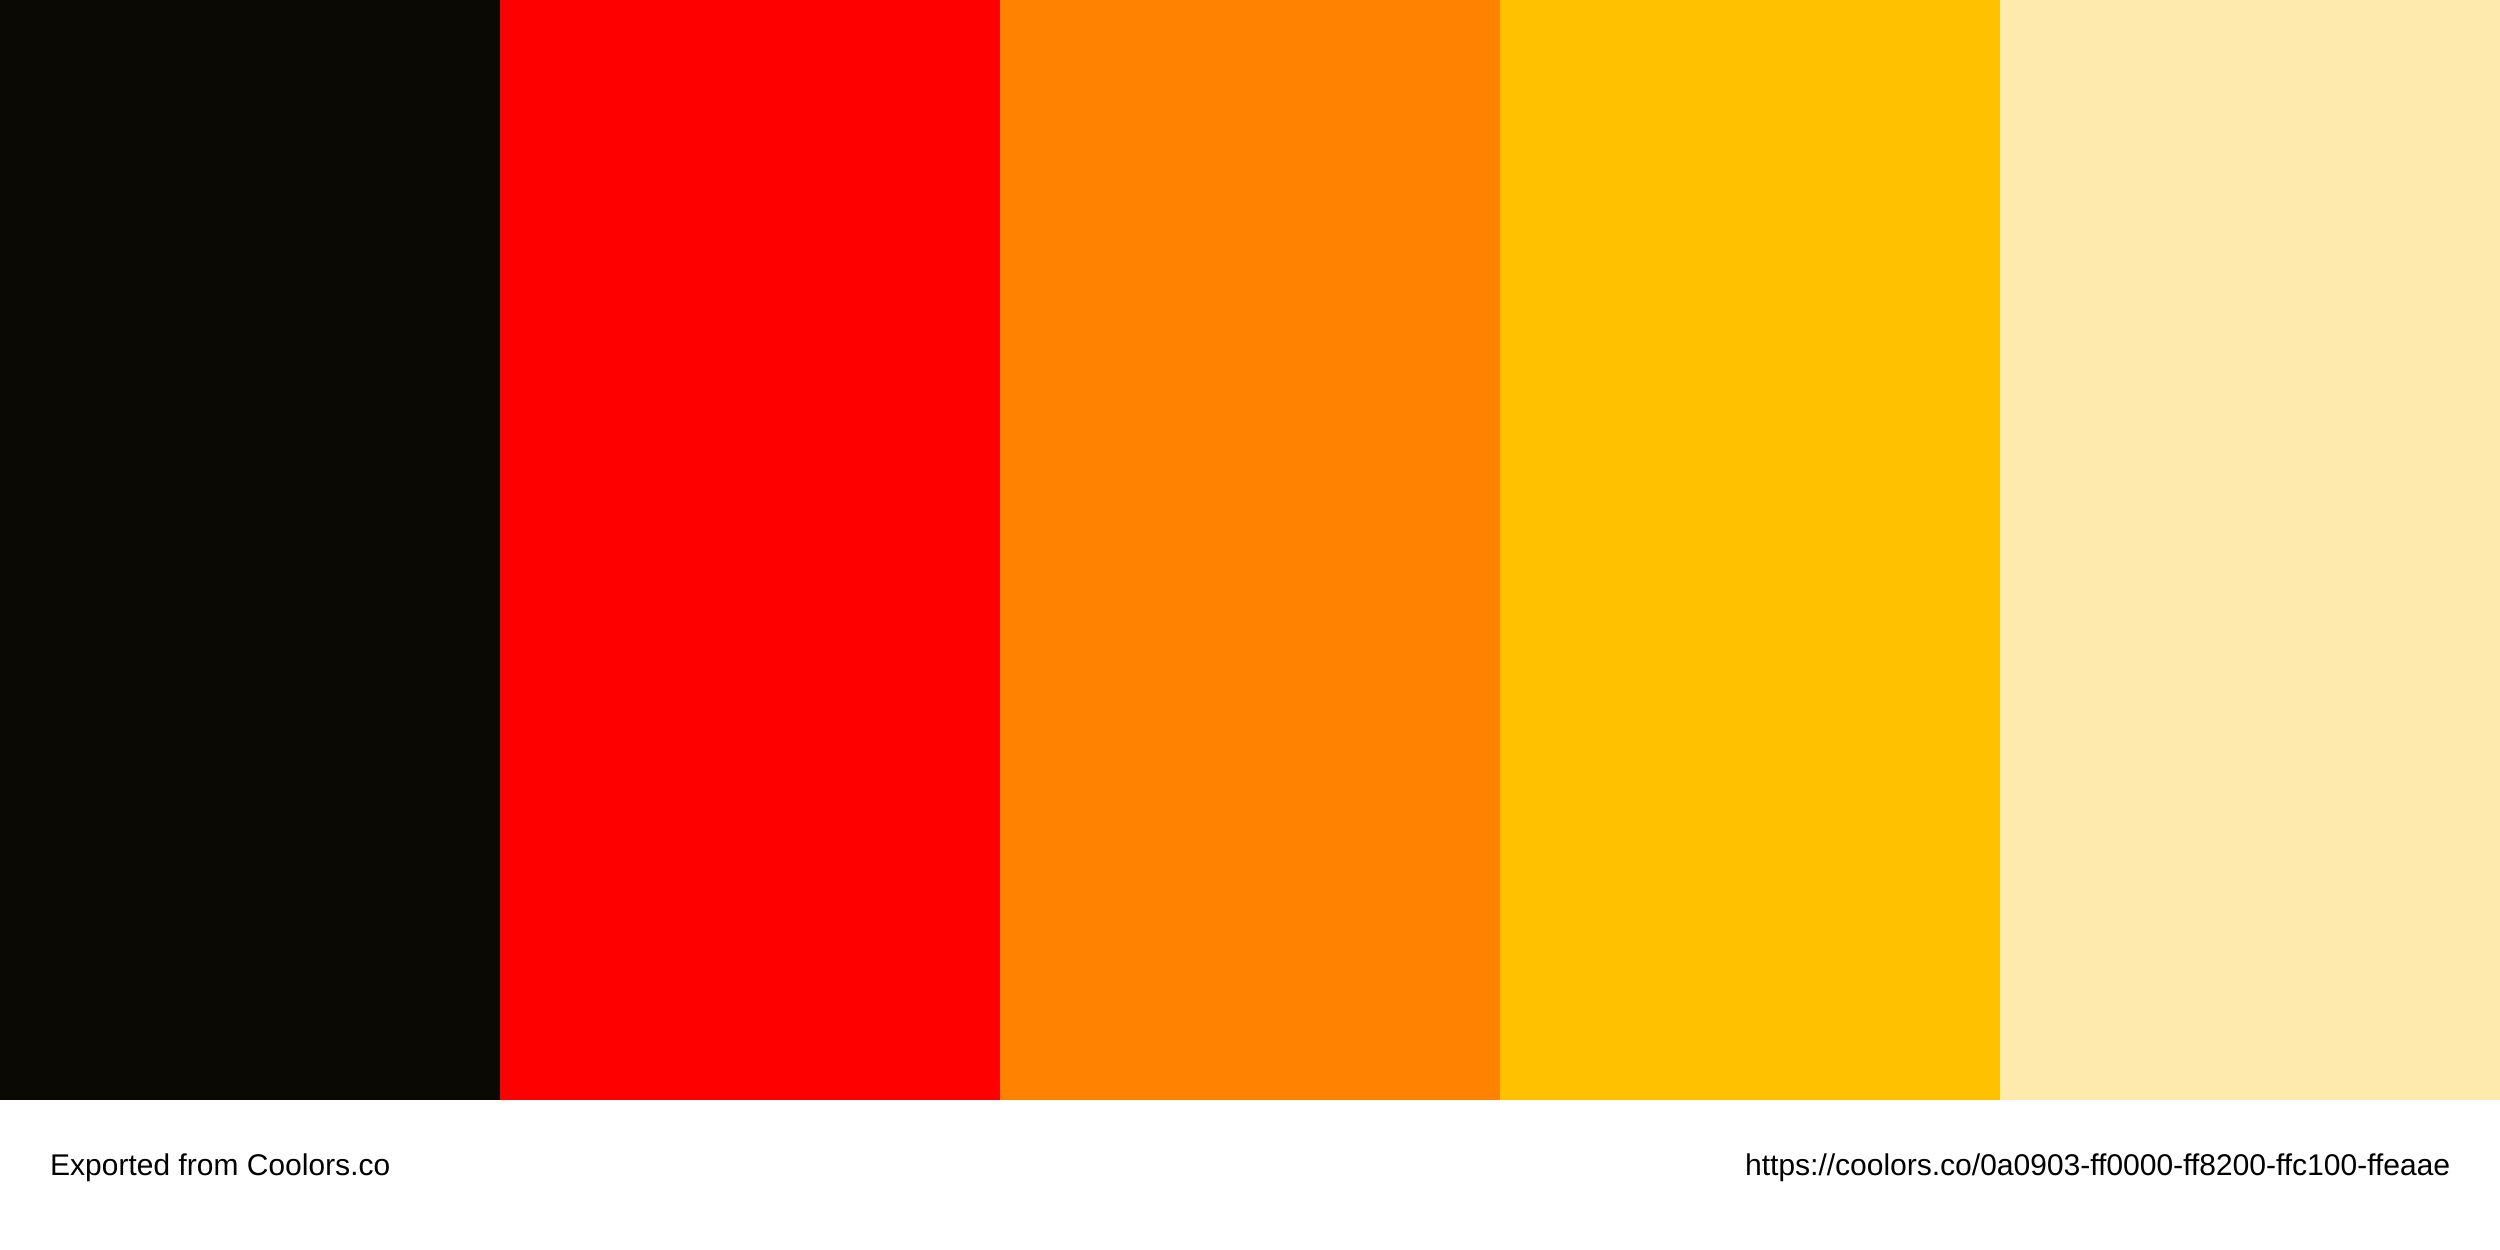
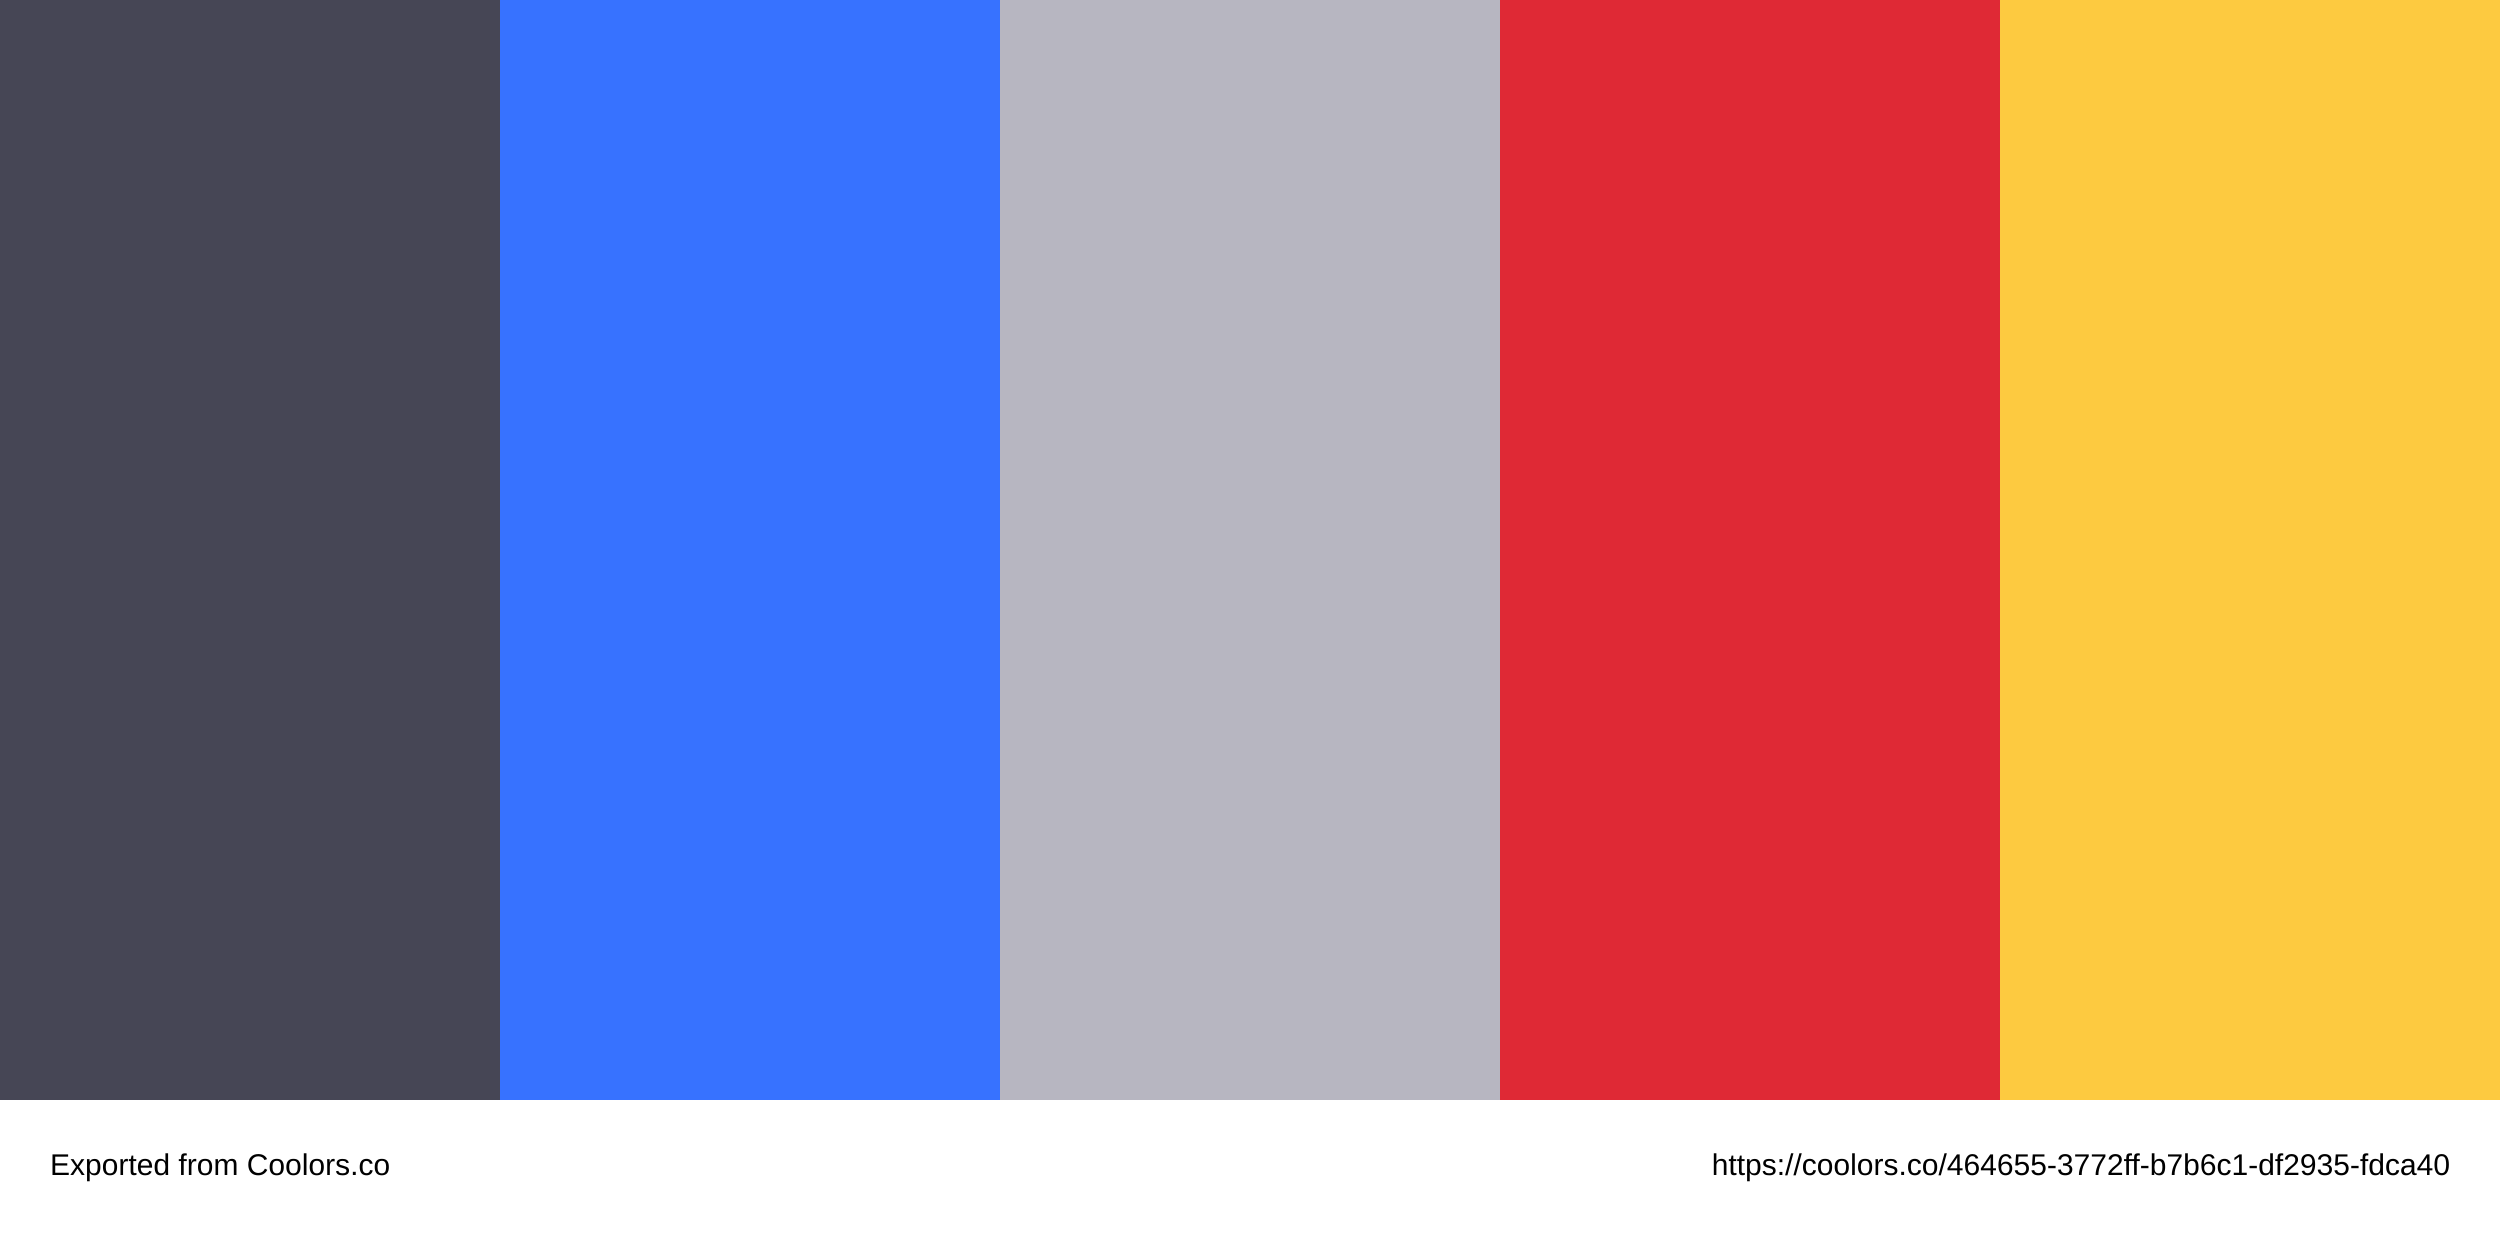
<svg xmlns="http://www.w3.org/2000/svg" version="1.1" viewBox="0 0 500 250" xml:space="preserve">
-   <rect fill="#0a0903" x="0" y="0" width="100" height="220" />,<rect fill="#ff0000" x="100" y="0" width="100" height="220" />,<rect fill="#ff8200" x="200" y="0" width="100" height="220" />,<rect fill="#ffc100" x="300" y="0" width="100" height="220" />,<rect fill="#ffeaae" x="400" y="0" width="100" height="220" />
+   <rect fill="#464655" x="0" y="0" width="100" height="220" />,<rect fill="#3772ff" x="100" y="0" width="100" height="220" />,<rect fill="#b7b6c1" x="200" y="0" width="100" height="220" />,<rect fill="#df2935" x="300" y="0" width="100" height="220" />,<rect fill="#fdca40" x="400" y="0" width="100" height="220" />
  <text x="10" y="235" font-family="Arial" font-size="6" alignment-baseline="middle">Exported from Coolors.co</text>
-   <text x="490" y="235" font-family="Arial" font-size="6" alignment-baseline="middle" text-anchor="end">https://coolors.co/0a0903-ff0000-ff8200-ffc100-ffeaae</text>
+   <text x="490" y="235" font-family="Arial" font-size="6" alignment-baseline="middle" text-anchor="end">https://coolors.co/464655-3772ff-b7b6c1-df2935-fdca40</text>
</svg>
